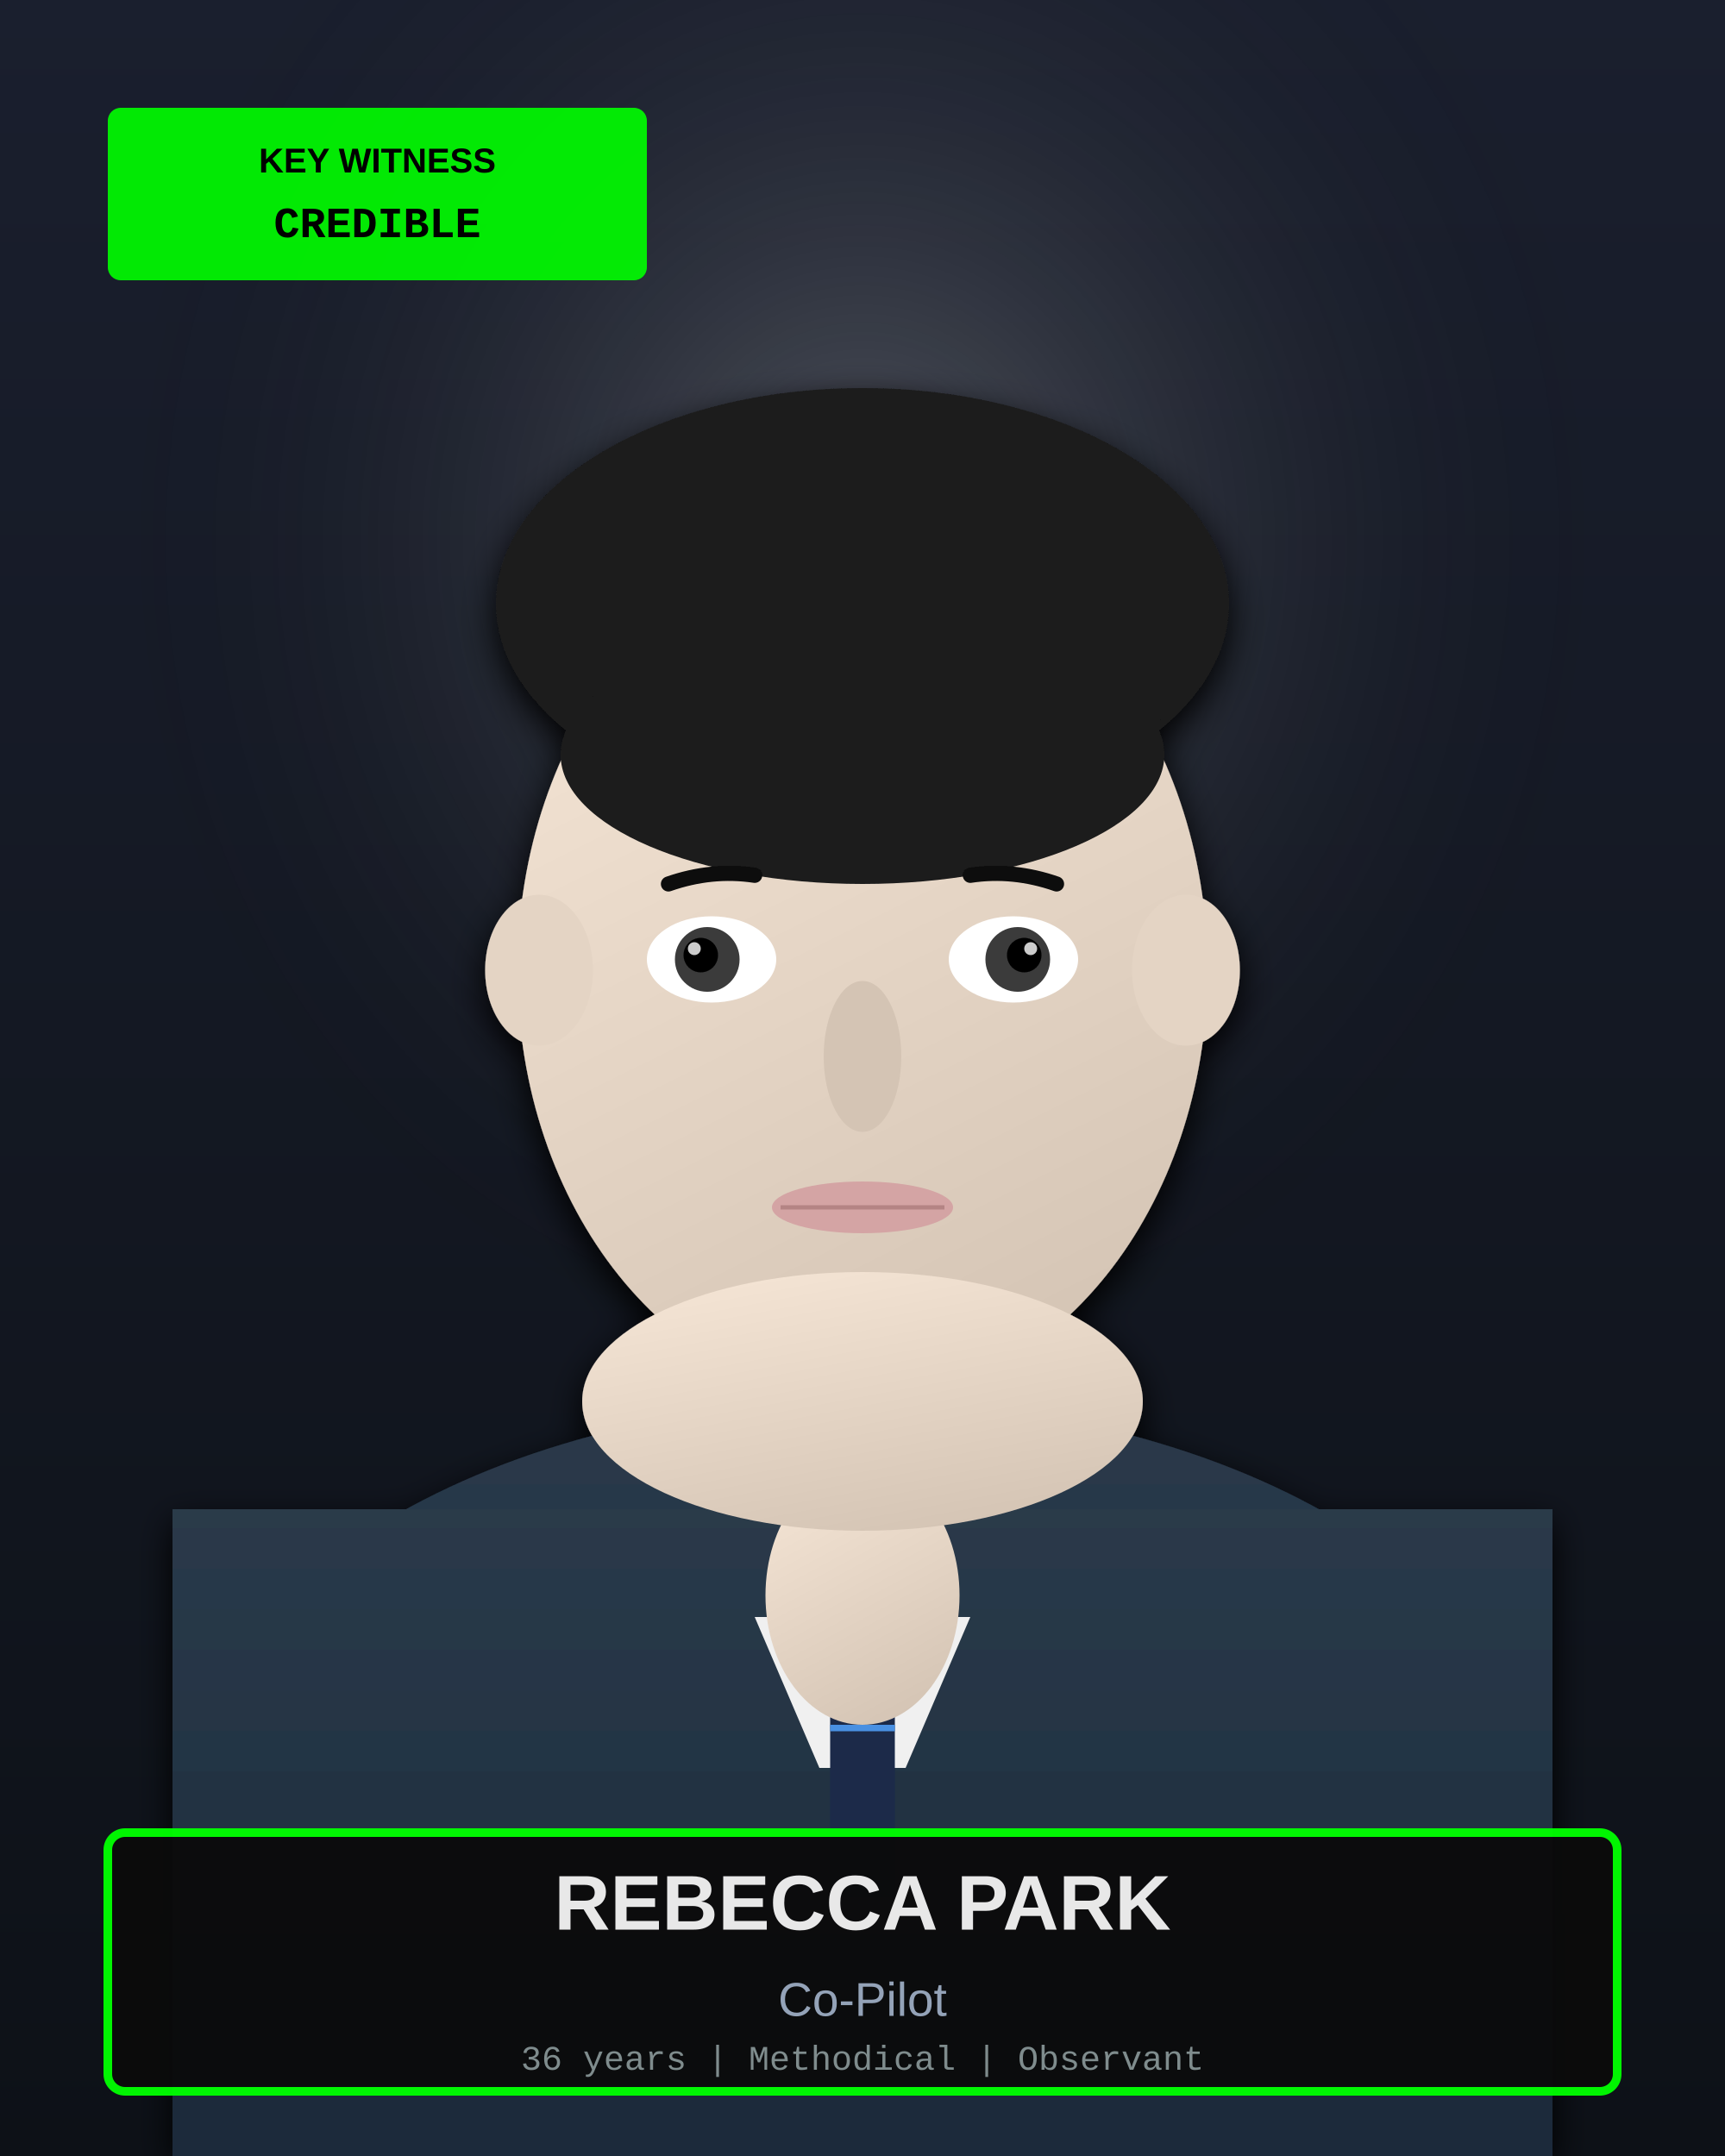
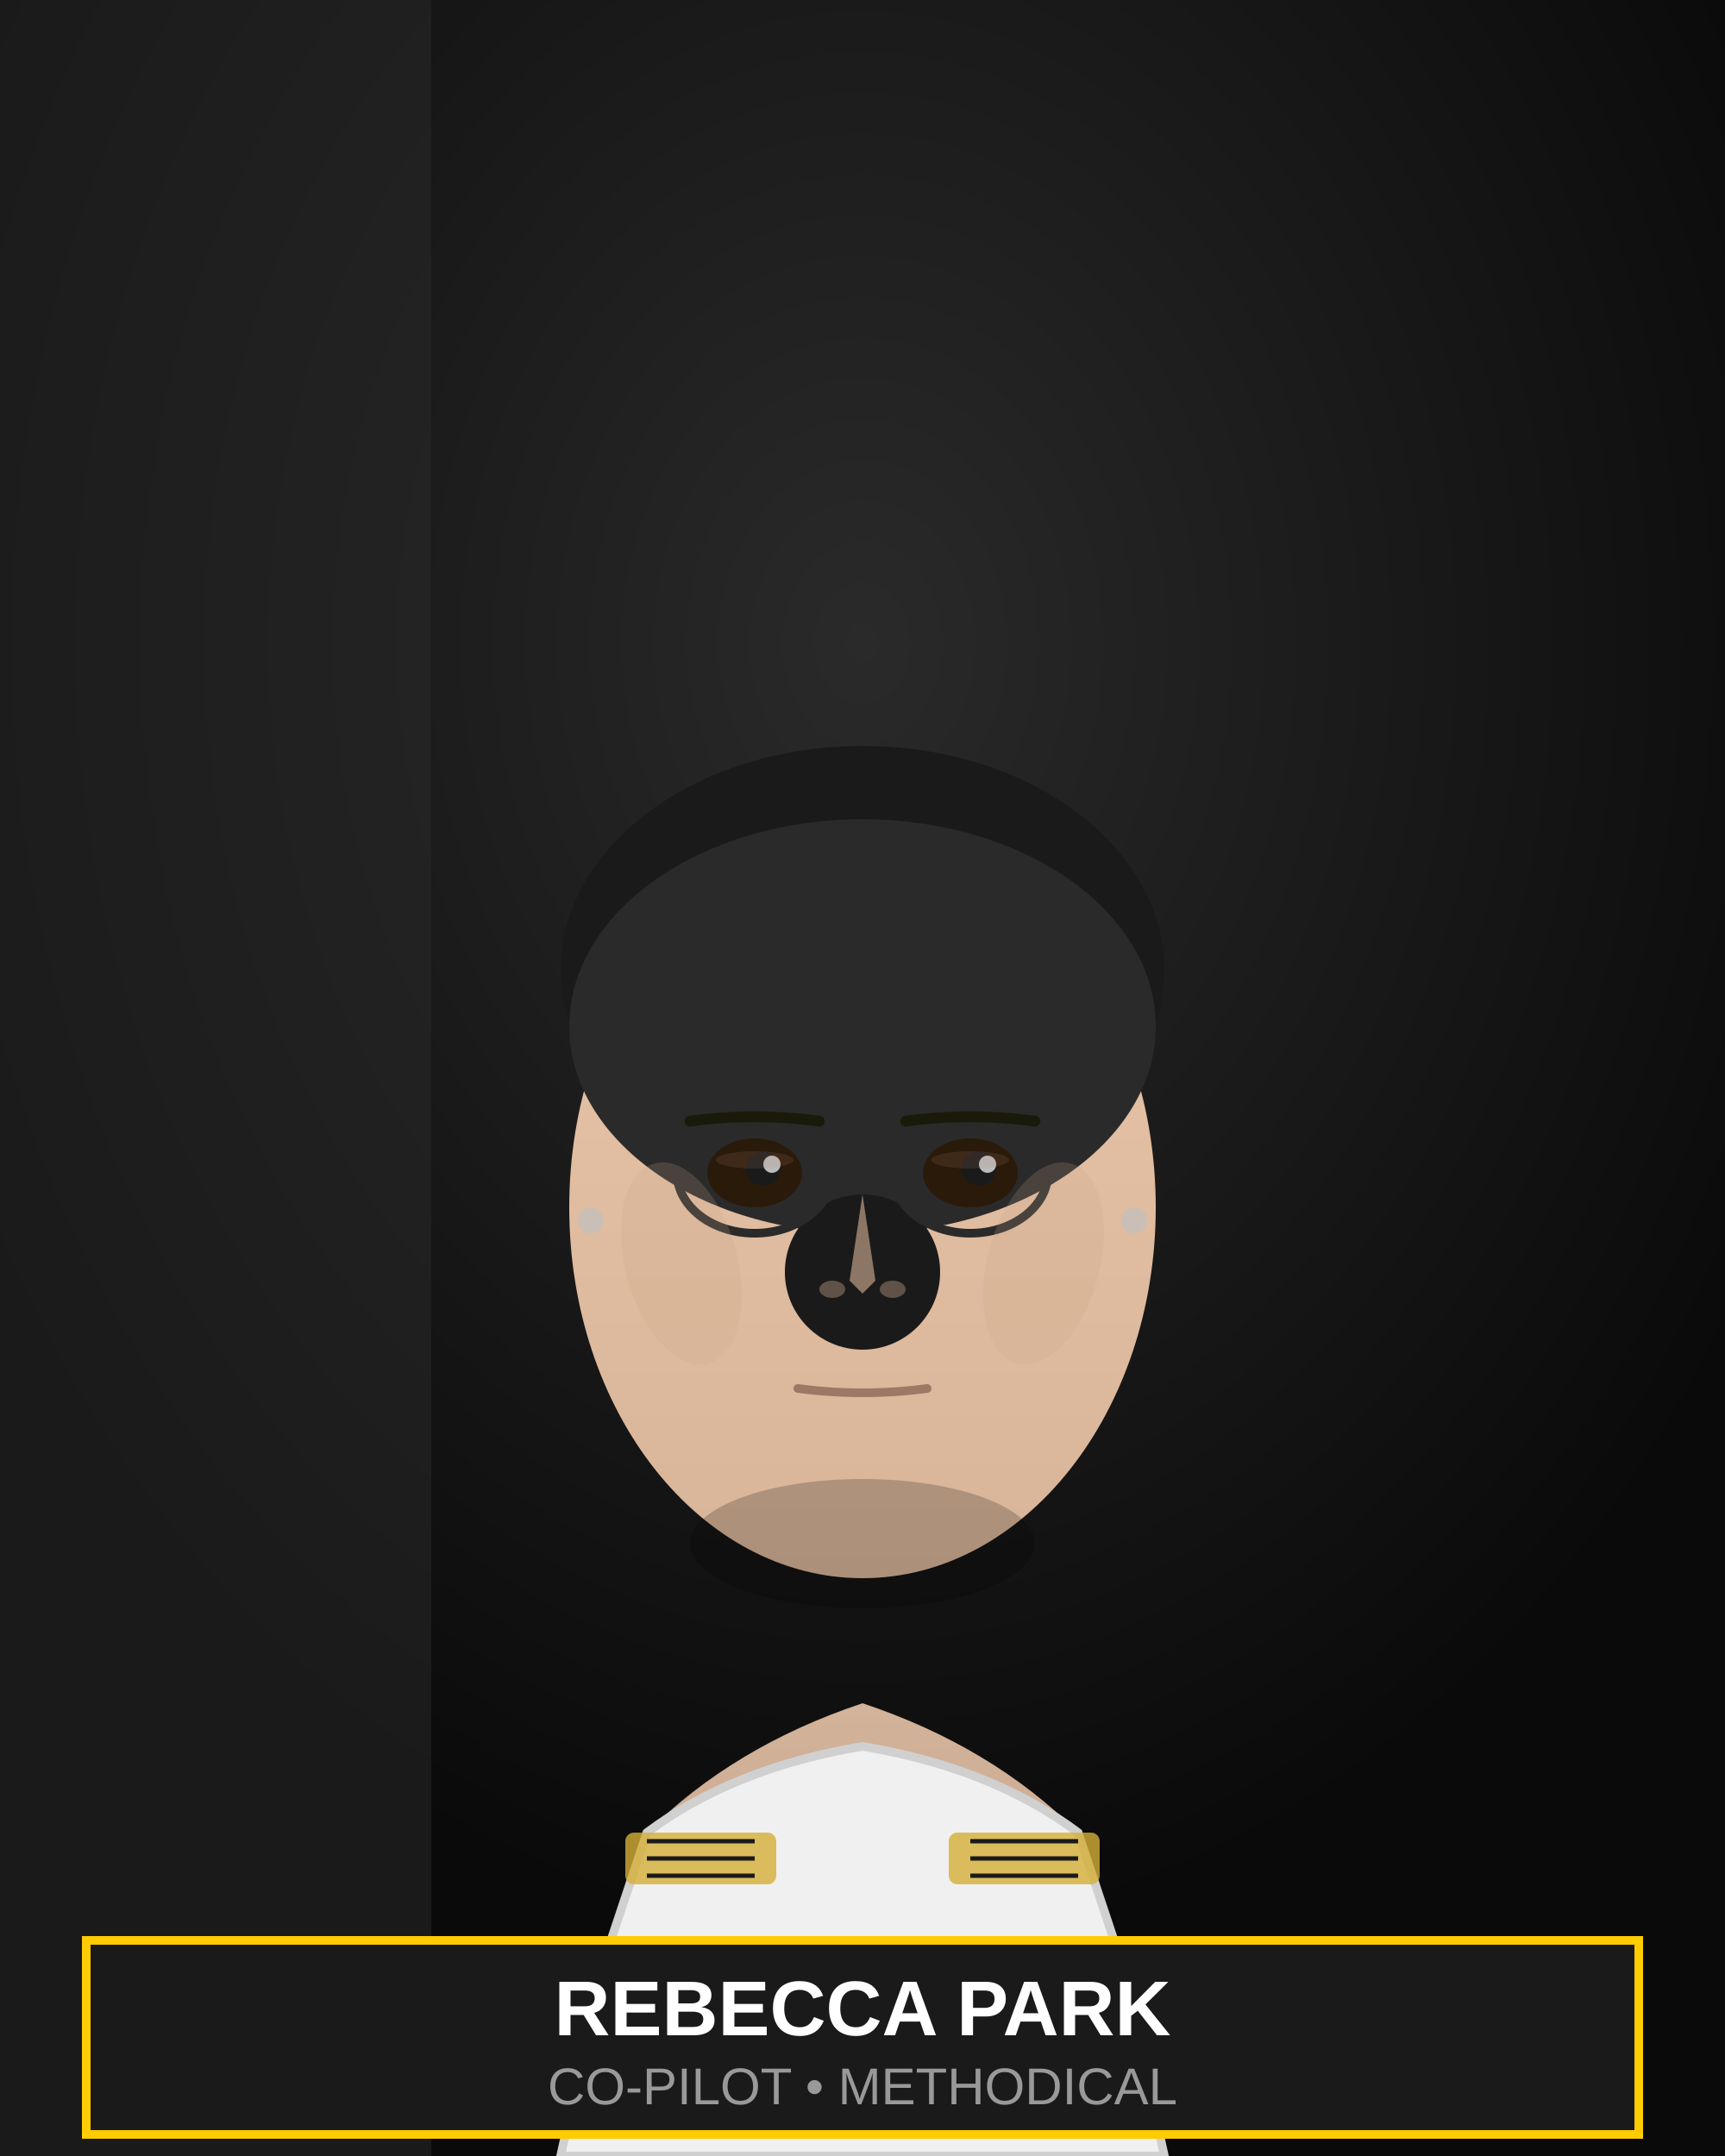
- <svg xmlns="http://www.w3.org/2000/svg" width="800" height="1000" viewBox="0 0 800 1000">
+ <svg xmlns="http://www.w3.org/2000/svg" viewBox="0 0 400 500">
  <defs>
-     <linearGradient id="bgGrad" x1="0%" y1="0%" x2="0%" y2="100%">
-       <stop offset="0%" style="stop-color:#1a1f2e;stop-opacity:1" />
-       <stop offset="100%" style="stop-color:#0d1117;stop-opacity:1" />
+     <radialGradient id="spotlight" cx="50%" cy="30%" r="60%">
+       <stop offset="0%" style="stop-color:#2a2a2a;stop-opacity:1" />
+       <stop offset="100%" style="stop-color:#0a0a0a;stop-opacity:1" />
+     </radialGradient>
+     <linearGradient id="skinTone" x1="0%" y1="0%" x2="0%" y2="100%">
+       <stop offset="0%" style="stop-color:#e8c4a8;stop-opacity:1" />
+       <stop offset="100%" style="stop-color:#d8b498;stop-opacity:1" />
    </linearGradient>
-     <linearGradient id="skinTone" x1="30%" y1="0%" x2="70%" y2="100%">
-       <stop offset="0%" style="stop-color:#f4e4d4;stop-opacity:1" />
-       <stop offset="50%" style="stop-color:#e4d4c4;stop-opacity:1" />
-       <stop offset="100%" style="stop-color:#d4c4b4;stop-opacity:1" />
-     </linearGradient>
-     <linearGradient id="uniform" x1="0%" y1="0%" x2="0%" y2="100%">
-       <stop offset="0%" style="stop-color:#2a3a4a;stop-opacity:1" />
-       <stop offset="100%" style="stop-color:#1a2a3a;stop-opacity:1" />
-     </linearGradient>
-     <radialGradient id="dramaticLight">
-       <stop offset="0%" style="stop-color:#ffffff;stop-opacity:0.25" />
-       <stop offset="100%" style="stop-color:#000000;stop-opacity:0" />
-     </radialGradient>
-     <filter id="shadow">
-       <feGaussianBlur in="SourceAlpha" stdDeviation="8" />
-       <feOffset dx="0" dy="6" />
-       <feMerge>
-         <feMergeNode />
-         <feMergeNode in="SourceGraphic" />
-       </feMerge>
-     </filter>
  </defs>
-   <rect width="800" height="1000" fill="url(#bgGrad)" />
-   <ellipse cx="400" cy="250" rx="350" ry="400" fill="url(#dramaticLight)" />
-   <g filter="url(#shadow)">
-     <ellipse cx="400" cy="850" rx="320" ry="200" fill="url(#uniform)" />
-     <rect x="80" y="700" width="640" height="300" fill="url(#uniform)" />
-     <path d="M 350 750 L 380 820 L 420 820 L 450 750 Z" fill="#f0f0f0" />
-     <rect x="385" y="760" width="30" height="120" fill="#1a2a4a" />
-     <rect x="385" y="780" width="30" height="3" fill="#4a90e2" />
-     <rect x="385" y="800" width="30" height="3" fill="#4a90e2" />
-     <ellipse cx="400" cy="740" rx="45" ry="60" fill="url(#skinTone)" />
-     <ellipse cx="400" cy="450" rx="160" ry="200" fill="url(#skinTone)" />
-     <ellipse cx="250" cy="450" rx="25" ry="35" fill="#e4d4c4" />
-     <ellipse cx="550" cy="450" rx="25" ry="35" fill="#e4d4c4" />
-     <ellipse cx="400" cy="280" rx="170" ry="100" fill="#1a1a1a" />
-     <ellipse cx="350" cy="320" rx="90" ry="70" fill="#1a1a1a" />
-     <ellipse cx="450" cy="320" rx="90" ry="70" fill="#1a1a1a" />
-     <ellipse cx="400" cy="350" rx="140" ry="60" fill="#1a1a1a" />
-     <path d="M 310 410 Q 330 403 350 406" fill="none" stroke="#0a0a0a" stroke-width="7" stroke-linecap="round" />
-     <path d="M 450 406 Q 470 403 490 410" fill="none" stroke="#0a0a0a" stroke-width="7" stroke-linecap="round" />
-     <ellipse cx="330" cy="445" rx="30" ry="20" fill="#ffffff" />
-     <ellipse cx="470" cy="445" rx="30" ry="20" fill="#ffffff" />
-     <circle cx="328" cy="445" r="15" fill="#3a3a3a" />
-     <circle cx="472" cy="445" r="15" fill="#3a3a3a" />
-     <circle cx="325" cy="443" r="8" fill="#000000" />
-     <circle cx="475" cy="443" r="8" fill="#000000" />
-     <circle cx="322" cy="440" r="3" fill="#ffffff" opacity="0.8" />
-     <circle cx="478" cy="440" r="3" fill="#ffffff" opacity="0.8" />
-     <ellipse cx="400" cy="490" rx="18" ry="35" fill="#d4c4b4" />
-     <ellipse cx="400" cy="560" rx="42" ry="12" fill="#d4a4a4" />
-     <line x1="362" y1="560" x2="438" y2="560" stroke="#b48484" stroke-width="2" />
-     <ellipse cx="400" cy="650" rx="130" ry="60" fill="url(#skinTone)" />
-   </g>
-   <rect x="50" y="850" width="700" height="120" rx="8" fill="#0a0a0a" stroke="#00ff00" stroke-width="4" opacity="0.95" />
-   <text x="400" y="895" fill="#e8e8e8" font-family="Arial" font-size="36" font-weight="bold" text-anchor="middle">REBECCA PARK</text>
-   <text x="400" y="935" fill="#94a3b8" font-family="Arial" font-size="22" text-anchor="middle">Co-Pilot</text>
-   <text x="400" y="960" fill="#7f8c8d" font-family="'Courier New'" font-size="16" text-anchor="middle">36 years | Methodical | Observant</text>
-   <rect x="50" y="50" width="250" height="80" rx="6" fill="#00ff00" opacity="0.9" />
-   <text x="175" y="80" fill="#000" font-family="Arial" font-size="16" font-weight="bold" text-anchor="middle">KEY WITNESS</text>
-   <text x="175" y="110" fill="#000" font-family="'Courier New'" font-size="20" font-weight="bold" text-anchor="middle">CREDIBLE</text>
+   <rect width="400" height="500" fill="url(#spotlight)" />
+   <rect x="0" y="0" width="100" height="500" fill="#2a2a2a" opacity="0.5" />
+   <path d="M 150 425 Q 170 405 200 395 Q 230 405 250 425 L 260 500 L 140 500 Z" fill="url(#skinTone)" opacity="0.9" />
+   <path d="M 140 455 L 150 425 Q 170 410 200 405 Q 230 410 250 425 L 260 455 L 270 500 L 130 500 Z" fill="#f0f0f0" stroke="#d0d0d0" stroke-width="2" />
+   <rect x="145" y="425" width="35" height="12" rx="2" fill="#d4af37" opacity="0.8" />
+   <line x1="150" y1="427" x2="175" y2="427" stroke="#1a1a1a" stroke-width="1" />
+   <line x1="150" y1="431" x2="175" y2="431" stroke="#1a1a1a" stroke-width="1" />
+   <line x1="150" y1="435" x2="175" y2="435" stroke="#1a1a1a" stroke-width="1" />
+   <rect x="220" y="425" width="35" height="12" rx="2" fill="#d4af37" opacity="0.8" />
+   <line x1="225" y1="427" x2="250" y2="427" stroke="#1a1a1a" stroke-width="1" />
+   <line x1="225" y1="431" x2="250" y2="431" stroke="#1a1a1a" stroke-width="1" />
+   <line x1="225" y1="435" x2="250" y2="435" stroke="#1a1a1a" stroke-width="1" />
+   <ellipse cx="200" cy="280" rx="68" ry="86" fill="url(#skinTone)" />
+   <ellipse cx="200" cy="225" rx="70" ry="52" fill="#1a1a1a" />
+   <ellipse cx="200" cy="238" rx="68" ry="48" fill="#2a2a2a" />
+   <circle cx="200" cy="295" r="18" fill="#1a1a1a" />
+   <ellipse cx="175" cy="272" rx="18" ry="14" fill="none" stroke="#2a2a2a" stroke-width="2" />
+   <ellipse cx="225" cy="272" rx="18" ry="14" fill="none" stroke="#2a2a2a" stroke-width="2" />
+   <path d="M 193 272 L 207 272" stroke="#2a2a2a" stroke-width="2" />
+   <ellipse cx="175" cy="272" rx="11" ry="8" fill="#2a1a0a" />
+   <ellipse cx="177" cy="271" rx="4" ry="4" fill="#1a1a1a" />
+   <ellipse cx="179" cy="270" rx="2" ry="2" fill="#ffffff" opacity="0.7" />
+   <ellipse cx="225" cy="272" rx="11" ry="8" fill="#2a1a0a" />
+   <ellipse cx="227" cy="271" rx="4" ry="4" fill="#1a1a1a" />
+   <ellipse cx="229" cy="270" rx="2" ry="2" fill="#ffffff" opacity="0.7" />
+   <path d="M 160 260 Q 175 258 190 260" fill="none" stroke="#1a1a0a" stroke-width="2.5" stroke-linecap="round" />
+   <path d="M 210 260 Q 225 258 240 260" fill="none" stroke="#1a1a0a" stroke-width="2.5" stroke-linecap="round" />
+   <path d="M 200 277 L 197 297 L 200 300 L 203 297 Z" fill="#d8b498" opacity="0.6" />
+   <ellipse cx="193" cy="299" rx="3" ry="2" fill="#c8a488" opacity="0.4" />
+   <ellipse cx="207" cy="299" rx="3" ry="2" fill="#c8a488" opacity="0.4" />
+   <path d="M 185 322 Q 200 324 215 322" fill="none" stroke="#9d7864" stroke-width="2" stroke-linecap="round" />
+   <ellipse cx="175" cy="269" rx="9" ry="2" fill="#b48770" opacity="0.15" />
+   <ellipse cx="225" cy="269" rx="9" ry="2" fill="#b48770" opacity="0.15" />
+   <ellipse cx="158" cy="293" rx="13" ry="24" fill="#c8a488" opacity="0.2" transform="rotate(-15 158 293)" />
+   <ellipse cx="242" cy="293" rx="13" ry="24" fill="#c8a488" opacity="0.2" transform="rotate(15 242 293)" />
+   <circle cx="137" cy="283" r="3" fill="#c0c0c0" opacity="0.7" />
+   <circle cx="263" cy="283" r="3" fill="#c0c0c0" opacity="0.7" />
+   <ellipse cx="200" cy="358" rx="40" ry="15" fill="#000000" opacity="0.2" />
+   <rect x="20" y="450" width="360" height="45" fill="#1a1a1a" stroke="#ffcc00" stroke-width="2" />
+   <text x="200" y="472" font-family="Arial, sans-serif" font-size="18" font-weight="bold" fill="#ffffff" text-anchor="middle">
+     REBECCA PARK
+   </text>
+   <text x="200" y="488" font-family="Arial, sans-serif" font-size="12" fill="#999999" text-anchor="middle">
+     CO-PILOT • METHODICAL
+   </text>
</svg>
